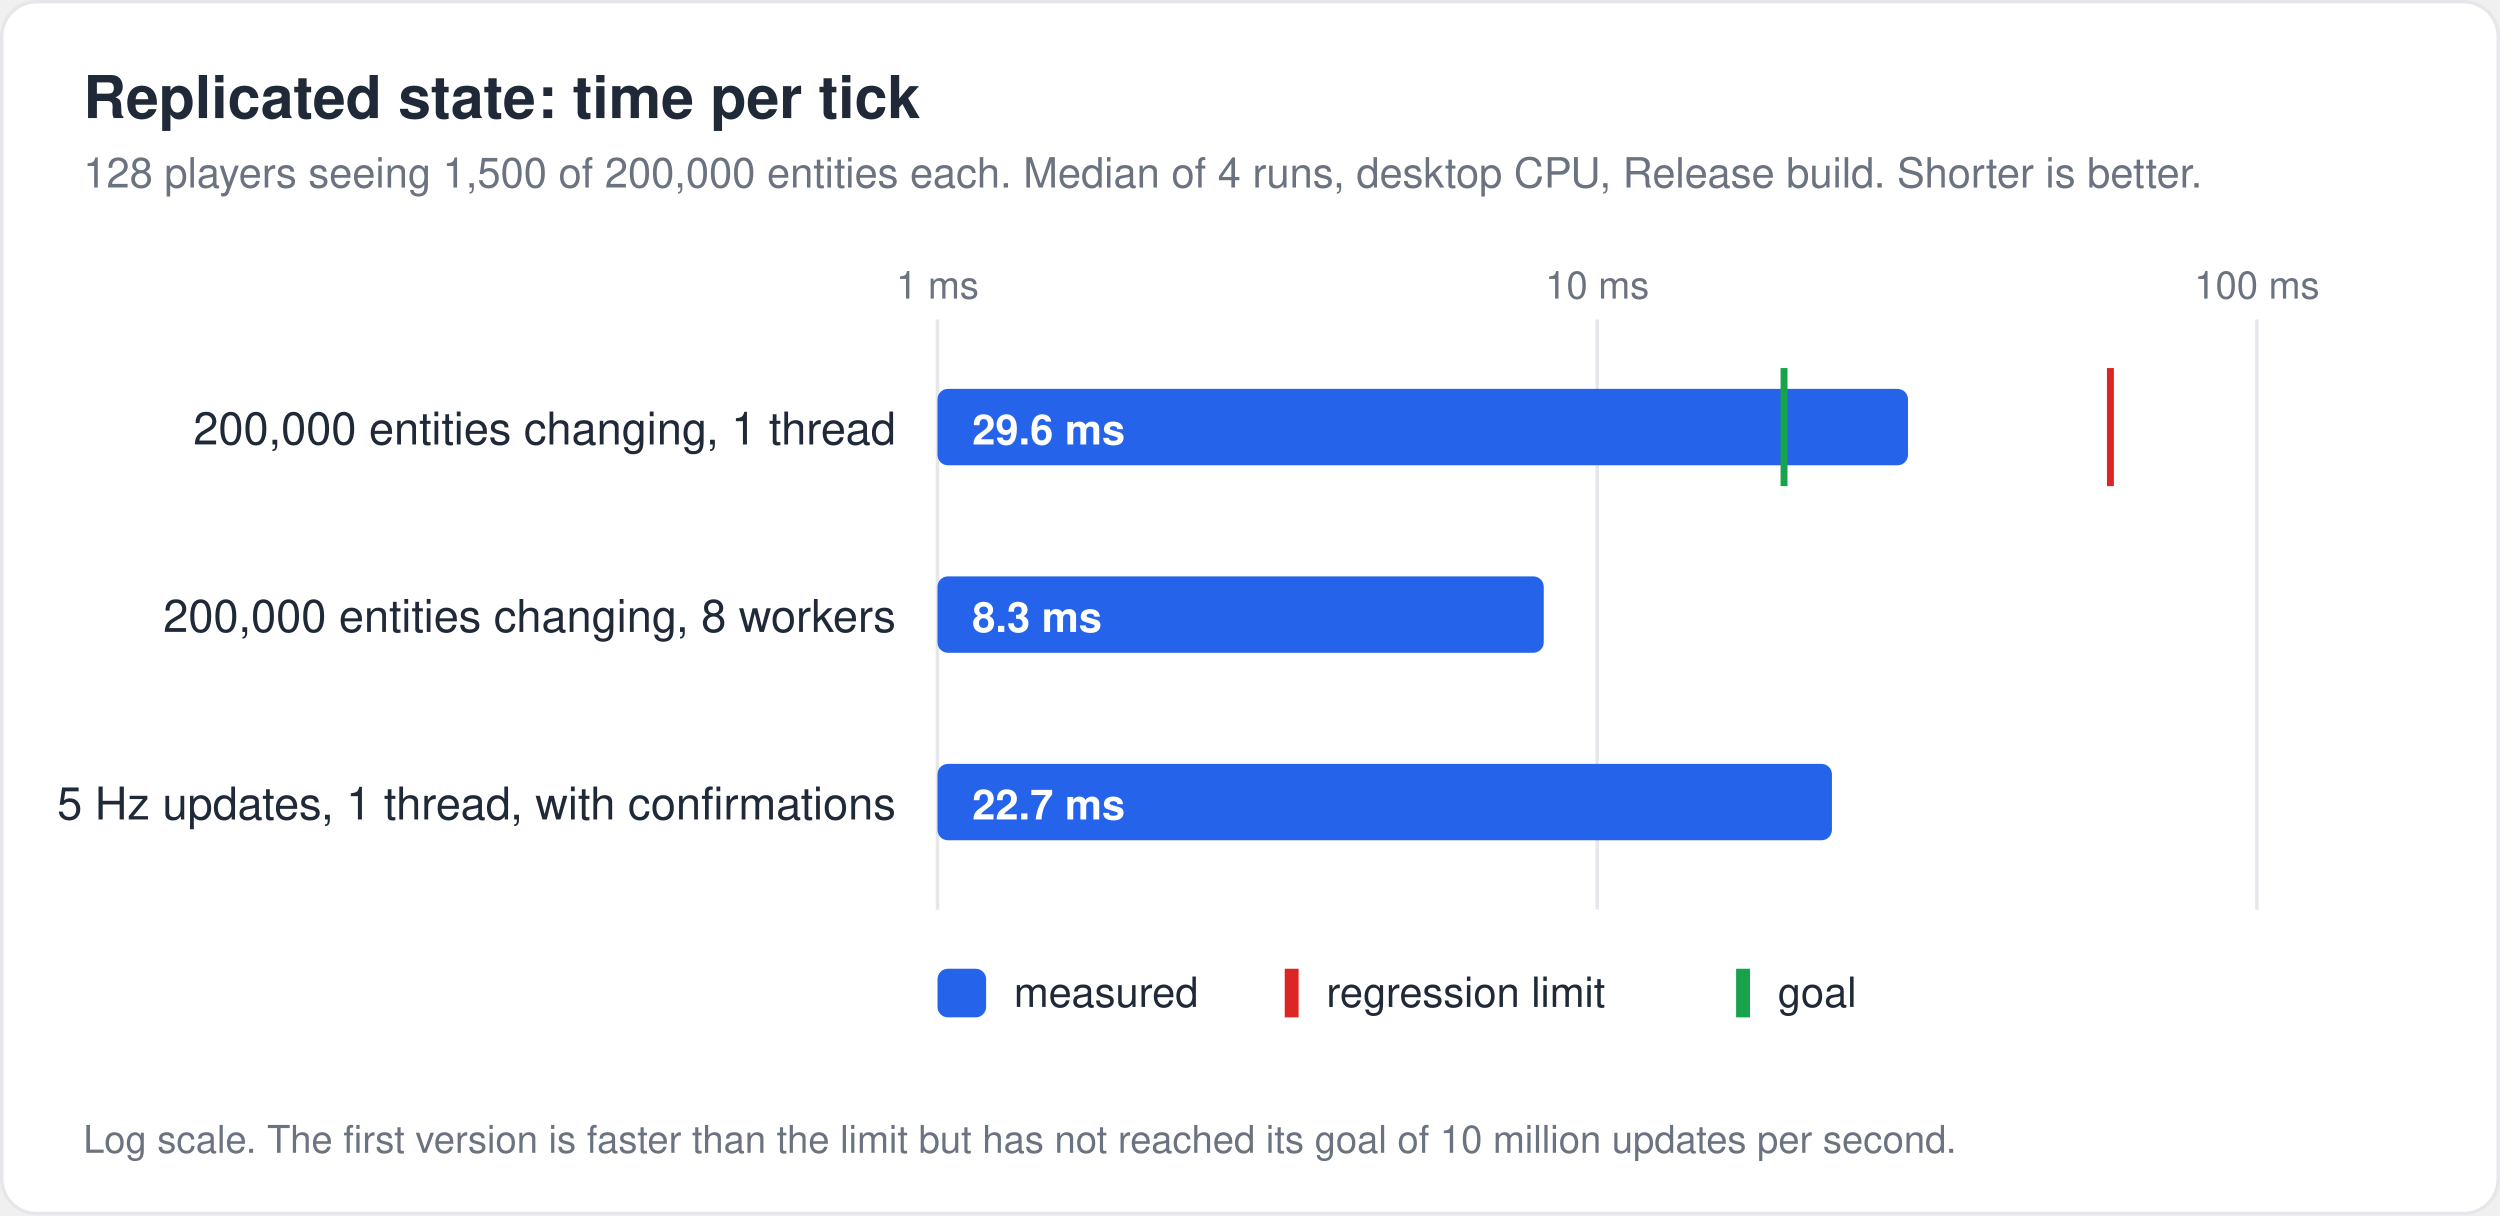
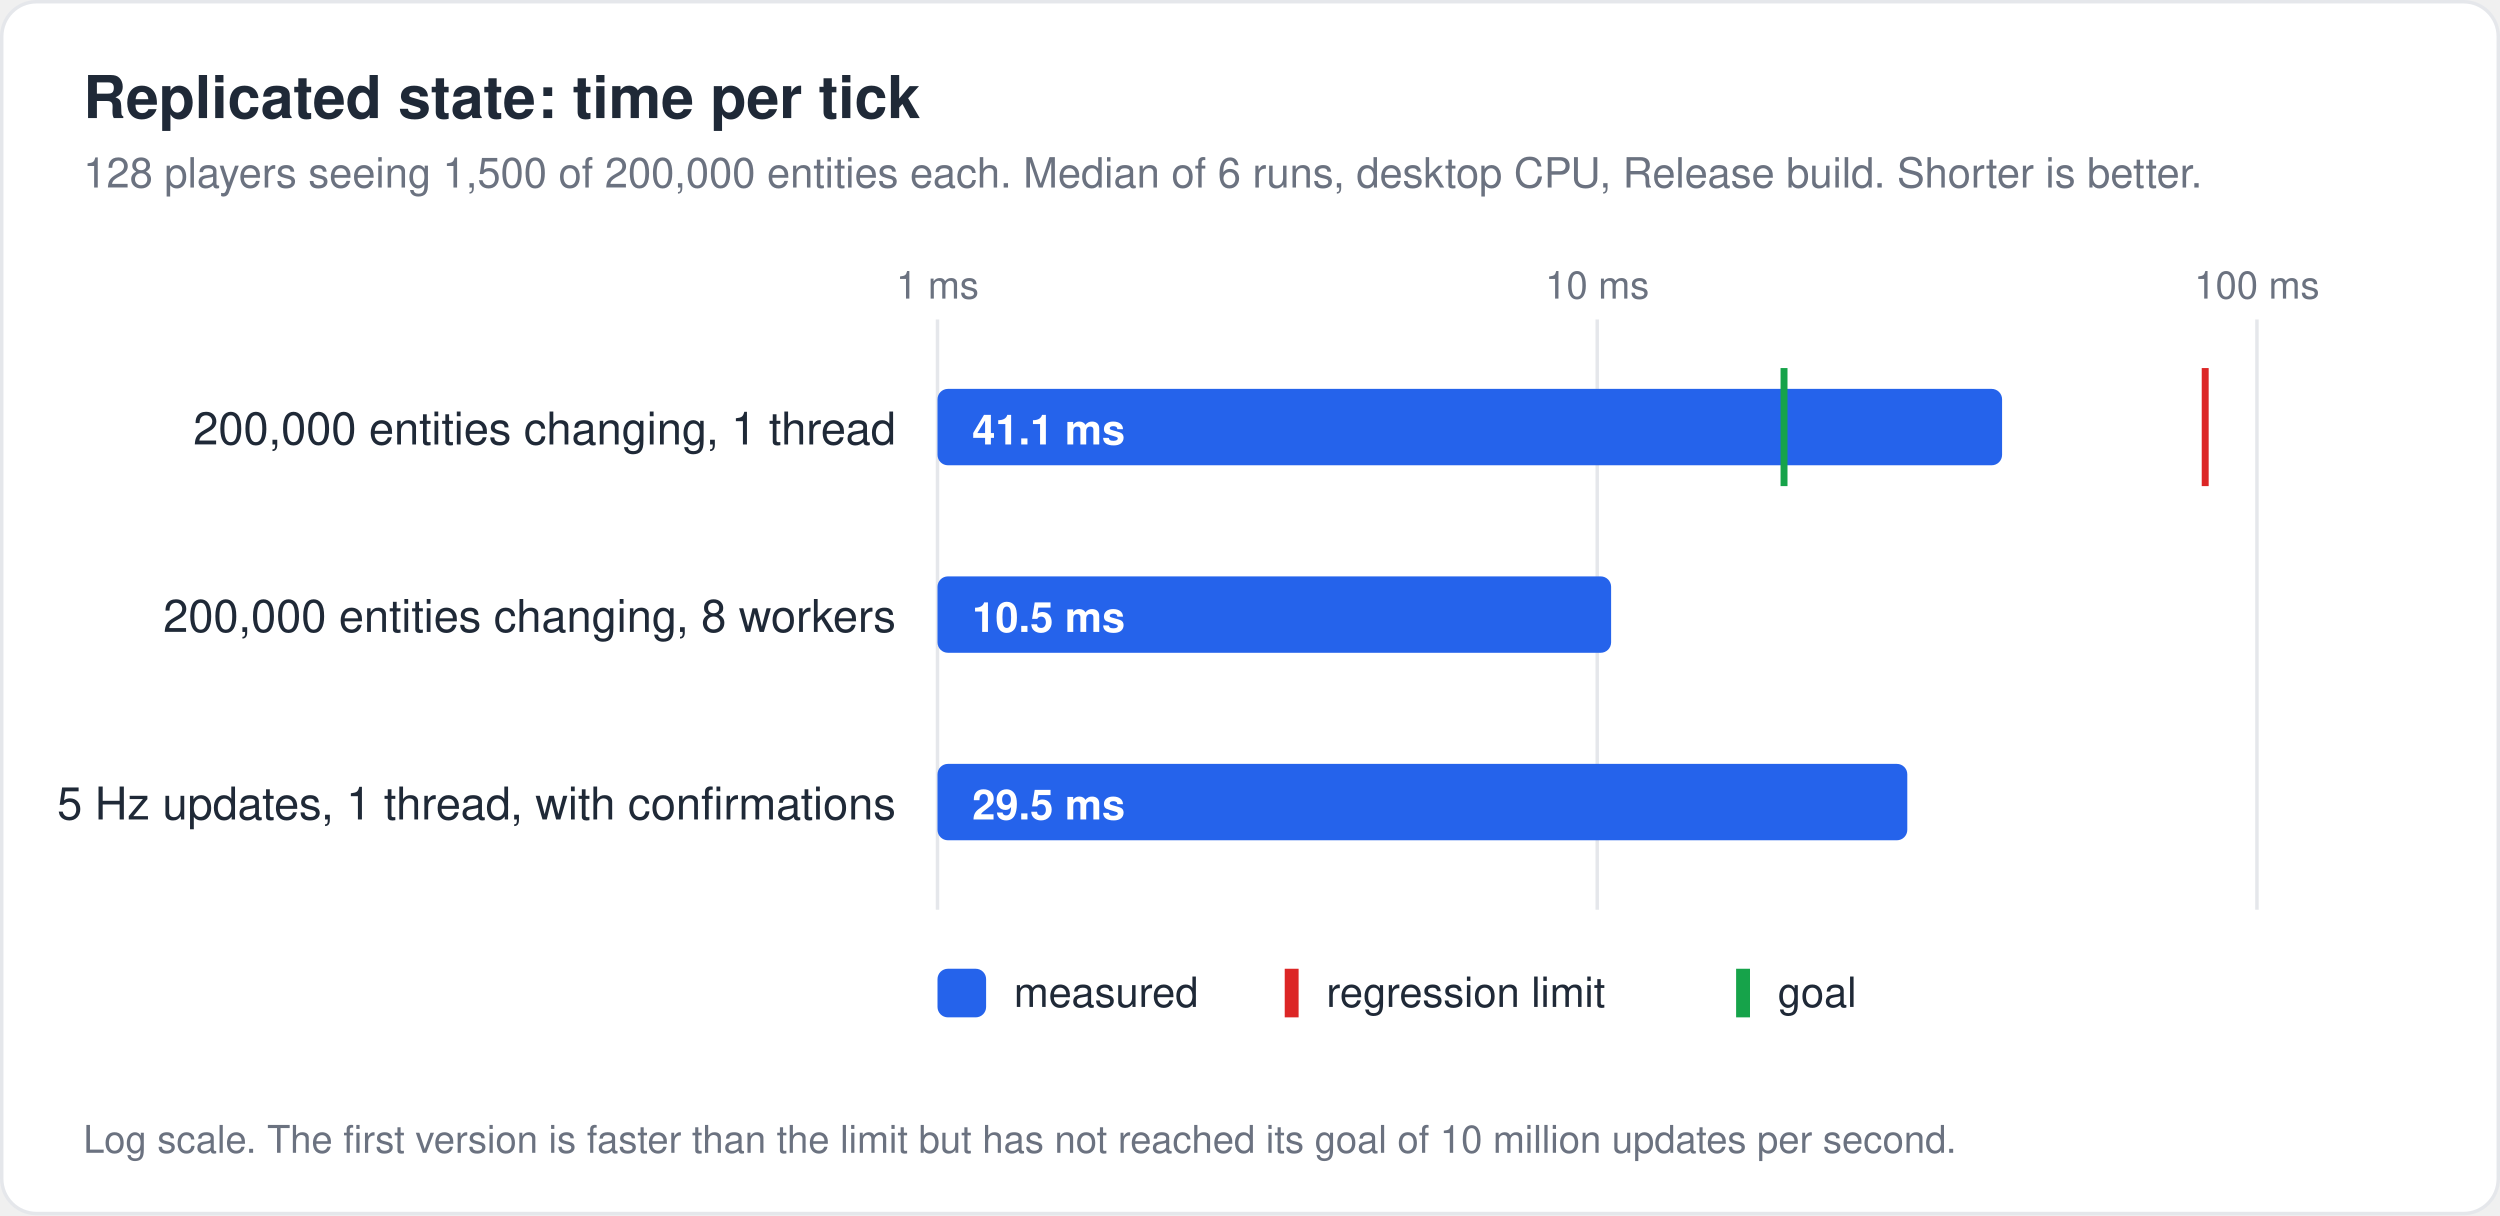
<svg xmlns="http://www.w3.org/2000/svg" width="720" height="350" viewBox="0 0 720 350" role="img" aria-label="Replicated state: time per tick">
  <rect x="0.5" y="0.5" width="719" height="349" rx="10" fill="#ffffff" stroke="#e5e7eb" />
  <text x="24" y="34" font-size="17" fill="#1f2937" text-anchor="start" font-weight="bold" font-family="Segoe UI, Helvetica, Arial, sans-serif">Replicated state: time per tick</text>
-   <text x="24" y="54" font-size="12" fill="#6b7280" text-anchor="start" font-weight="normal" font-family="Segoe UI, Helvetica, Arial, sans-serif">128 players seeing 1,500 of 200,000 entities each. Median of 4 runs, desktop CPU, Release build. Shorter is better.</text>
+   <text x="24" y="54" font-size="12" fill="#6b7280" text-anchor="start" font-weight="normal" font-family="Segoe UI, Helvetica, Arial, sans-serif">128 players seeing 1,500 of 200,000 entities each. Median of 6 runs, desktop CPU, Release build. Shorter is better.</text>
  <line x1="270.0" y1="92" x2="270.0" y2="262" stroke="#e5e7eb" />
  <text x="270.0" y="86" font-size="11" fill="#6b7280" text-anchor="middle" font-weight="normal" font-family="Segoe UI, Helvetica, Arial, sans-serif">1 ms</text>
  <line x1="460.0" y1="92" x2="460.0" y2="262" stroke="#e5e7eb" />
  <text x="460.0" y="86" font-size="11" fill="#6b7280" text-anchor="middle" font-weight="normal" font-family="Segoe UI, Helvetica, Arial, sans-serif">10 ms</text>
  <line x1="650.0" y1="92" x2="650.0" y2="262" stroke="#e5e7eb" />
  <text x="650.0" y="86" font-size="11" fill="#6b7280" text-anchor="middle" font-weight="normal" font-family="Segoe UI, Helvetica, Arial, sans-serif">100 ms</text>
  <text x="258" y="128" font-size="13" fill="#1f2937" text-anchor="end" font-weight="normal" font-family="Segoe UI, Helvetica, Arial, sans-serif">200,000 entities changing, 1 thread</text>
-   <rect x="270" y="112" width="279.5" height="22" rx="3" fill="#2563eb" />
-   <text x="280" y="128" font-size="12" fill="#ffffff" text-anchor="start" font-weight="bold" font-family="Segoe UI, Helvetica, Arial, sans-serif">29.6 ms</text>
-   <line x1="607.8" y1="106" x2="607.8" y2="140" stroke="#dc2626" stroke-width="2" />
+   <rect x="270" y="112" width="306.6" height="22" rx="3" fill="#2563eb" />
+   <text x="280" y="128" font-size="12" fill="#ffffff" text-anchor="start" font-weight="bold" font-family="Segoe UI, Helvetica, Arial, sans-serif">41.1 ms</text>
+   <line x1="635.1" y1="106" x2="635.1" y2="140" stroke="#dc2626" stroke-width="2" />
  <line x1="513.8" y1="106" x2="513.8" y2="140" stroke="#16a34a" stroke-width="2" />
  <text x="258" y="182" font-size="13" fill="#1f2937" text-anchor="end" font-weight="normal" font-family="Segoe UI, Helvetica, Arial, sans-serif">200,000 entities changing, 8 workers</text>
-   <rect x="270" y="166" width="174.6" height="22" rx="3" fill="#2563eb" />
-   <text x="280" y="182" font-size="12" fill="#ffffff" text-anchor="start" font-weight="bold" font-family="Segoe UI, Helvetica, Arial, sans-serif">8.3 ms</text>
+   <rect x="270" y="166" width="194.0" height="22" rx="3" fill="#2563eb" />
+   <text x="280" y="182" font-size="12" fill="#ffffff" text-anchor="start" font-weight="bold" font-family="Segoe UI, Helvetica, Arial, sans-serif">10.5 ms</text>
  <text x="258" y="236" font-size="13" fill="#1f2937" text-anchor="end" font-weight="normal" font-family="Segoe UI, Helvetica, Arial, sans-serif">5 Hz updates, 1 thread, with confirmations</text>
-   <rect x="270" y="220" width="257.6" height="22" rx="3" fill="#2563eb" />
-   <text x="280" y="236" font-size="12" fill="#ffffff" text-anchor="start" font-weight="bold" font-family="Segoe UI, Helvetica, Arial, sans-serif">22.7 ms</text>
+   <rect x="270" y="220" width="279.3" height="22" rx="3" fill="#2563eb" />
+   <text x="280" y="236" font-size="12" fill="#ffffff" text-anchor="start" font-weight="bold" font-family="Segoe UI, Helvetica, Arial, sans-serif">29.5 ms</text>
  <rect x="270" y="279" width="14" height="14" rx="3" fill="#2563eb" />
  <text x="292" y="290" font-size="12" fill="#1f2937" text-anchor="start" font-weight="normal" font-family="Segoe UI, Helvetica, Arial, sans-serif">measured</text>
  <rect x="370" y="279" width="4" height="14" fill="#dc2626" />
  <text x="382" y="290" font-size="12" fill="#1f2937" text-anchor="start" font-weight="normal" font-family="Segoe UI, Helvetica, Arial, sans-serif">regression limit</text>
  <rect x="500" y="279" width="4" height="14" fill="#16a34a" />
  <text x="512" y="290" font-size="12" fill="#1f2937" text-anchor="start" font-weight="normal" font-family="Segoe UI, Helvetica, Arial, sans-serif">goal</text>
  <text x="24" y="332" font-size="11" fill="#6b7280" text-anchor="start" font-weight="normal" font-family="Segoe UI, Helvetica, Arial, sans-serif">Log scale. The first version is faster than the limit but has not reached its goal of 10 million updates per second.</text>
</svg>
